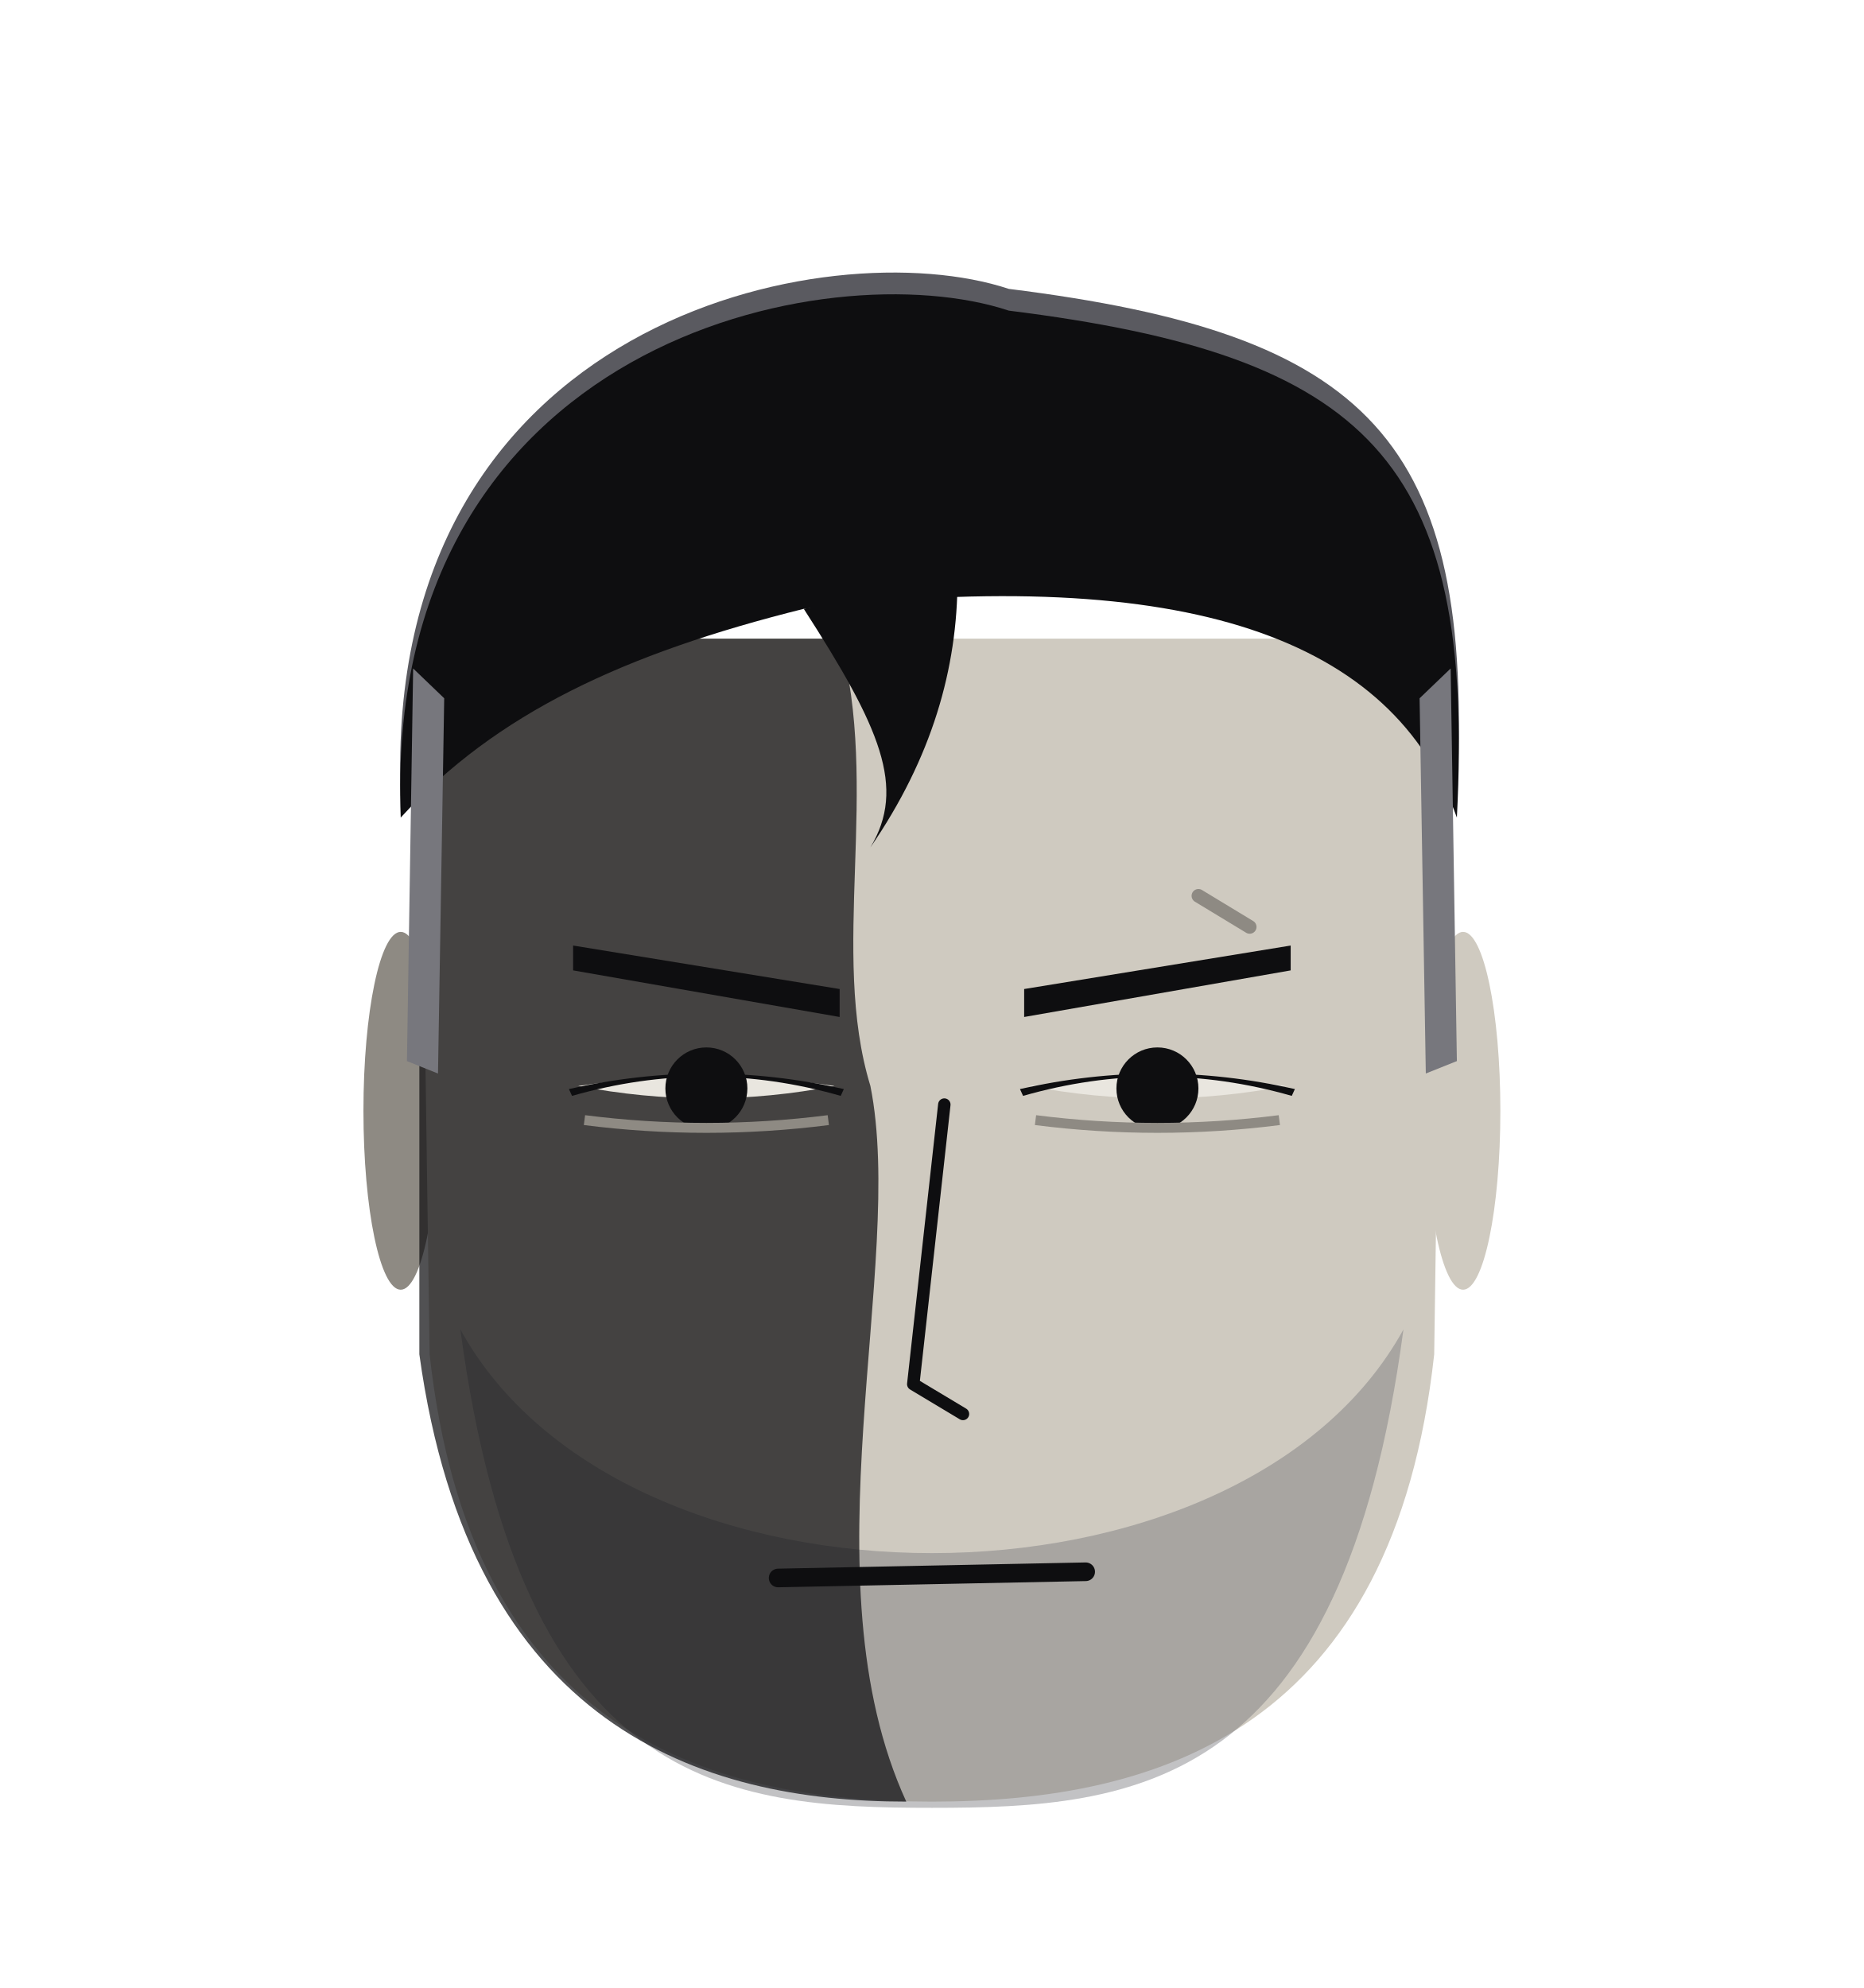
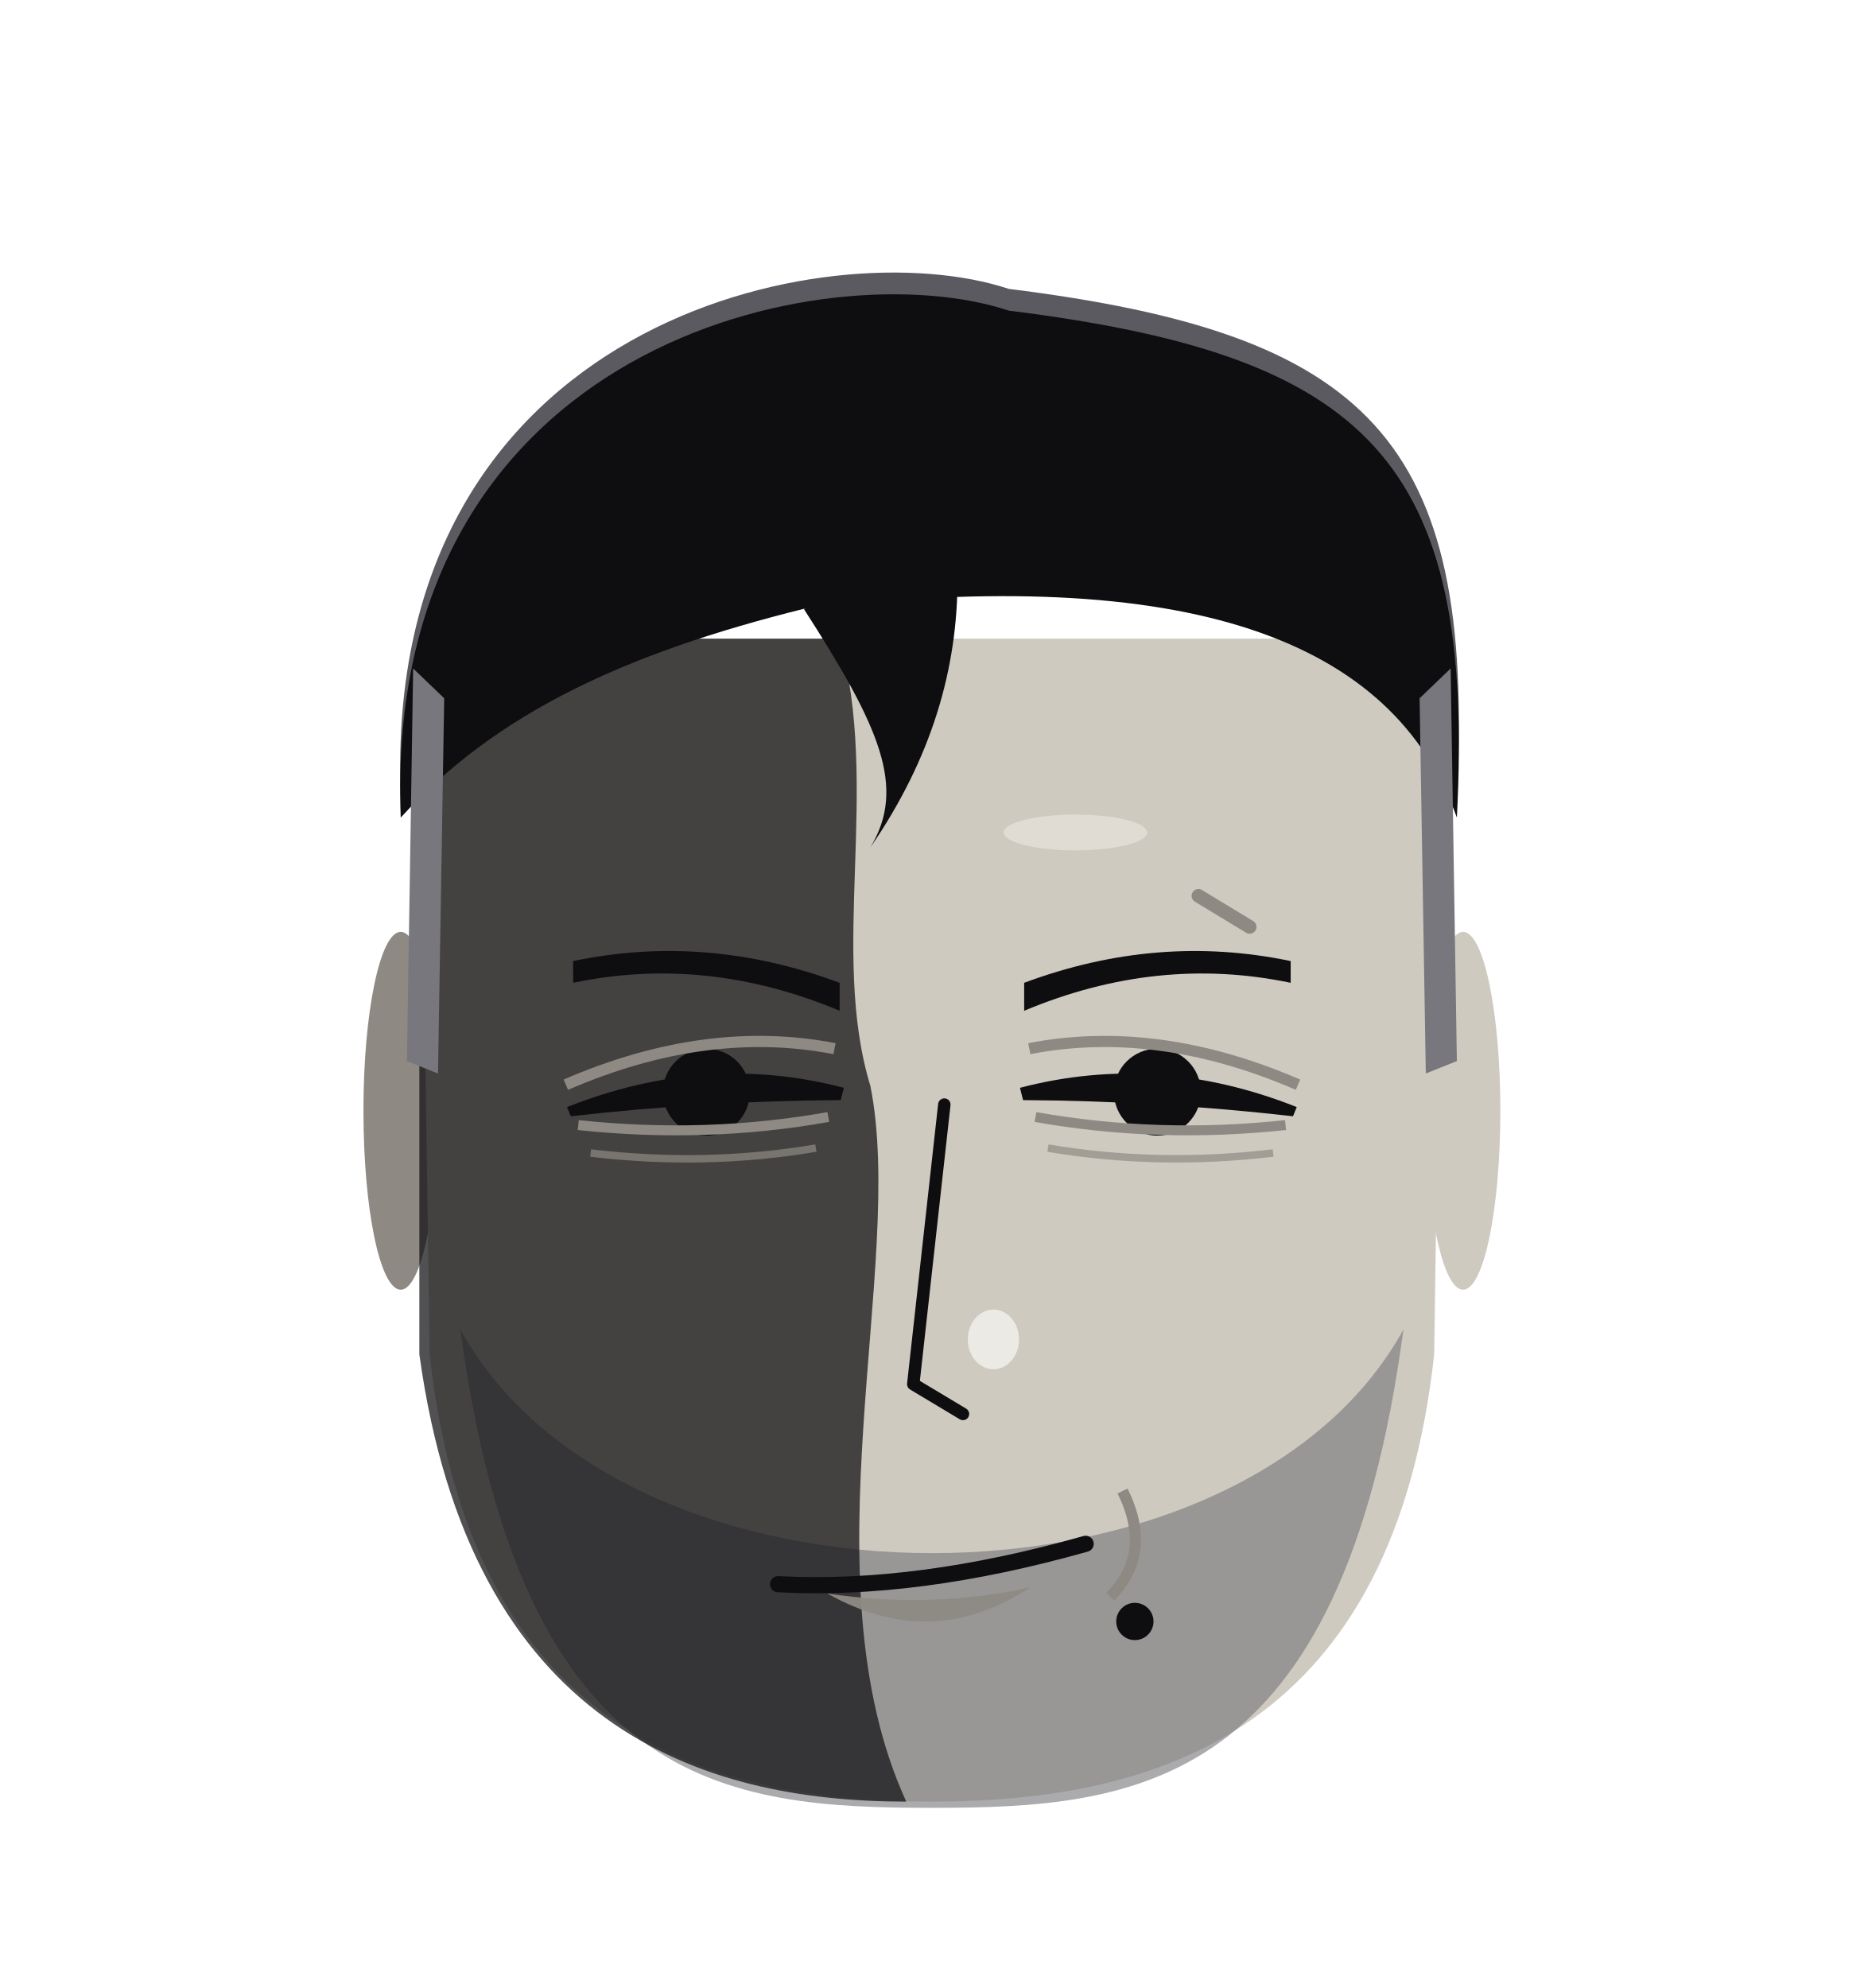
<svg xmlns="http://www.w3.org/2000/svg" viewBox="0 0 300 320" width="300" height="320">
  <g id="head">
    <g id="ears">
      <ellipse cx="64.5" cy="178.8" rx="6" ry="28.8" fill="#8E8A83" />
      <ellipse cx="235.5" cy="178.8" rx="6" ry="28.8" fill="#CFCAC0" />
    </g>
    <g id="face">
      <path d="M67.5,102.8 L69.15,218.0 C75.75,278.0 112.875,290 150,290 C187.125,290 224.25,278.0 230.85,218.0 L232.5,102.8 Z" fill="#CFCAC0" />
-       <path d="M74.1,214.0 C84.0,288 117.0,291 150,291 C183.0,291 216.0,288 225.9,214.0 C199.5,262.0 100.5,262.0 74.1,214.0 Z" fill="#77777D" opacity="0.45" />
+       <path d="M74.1,214.0 C84.0,288 117.0,291 150,291 C183.0,291 216.0,288 225.9,214.0 C199.5,262.0 100.5,262.0 74.1,214.0 Z" fill="#77777D" opacity="0.62" />
      <path d="M135.15,102.8 L67.5,102.8 L67.5,218.0 C75.75,278.0 112.875,290 145.875,290 C129.375,254.0 145.875,203.6 140.1,174.8 C133.5,153.2 141.75,126.8 135.15,102.8 Z" fill="#0E0E10" id="face-shadow" opacity="0.72" />
    </g>
    <g id="nose">
      <path d="M152,177.8 L147,222.8 L155,227.6" stroke="#0E0E10" stroke-width="2" fill="none" stroke-linejoin="round" stroke-linecap="round" />
    </g>
+     <g id="sheen">
+       <ellipse cx="159.9" cy="215.6" rx="4.125" ry="4.8" fill="#F4F2EE" opacity=".8" />
+       <ellipse cx="173.1" cy="134.0" rx="11.55" ry="2.88" fill="#F4F2EE" opacity=".45" />
+     </g>
    <g id="brows">
-       <path d="M135.15,159.2 L92.25,152.2 L92.25,156.2 L135.15,163.7 Z" fill="#0E0E10" />
-       <path d="M164.85,159.2 L207.75,152.2 L207.75,156.2 L164.85,163.7 Z" fill="#0E0E10" />
+       <path d="M135.15,158.2 Q113.7,150.2 92.25,154.7 L92.25,158.2 Q113.7,153.7 135.15,162.7 Z" fill="#0E0E10" />
+       <path d="M164.85,158.2 Q186.3,150.2 207.75,154.7 L207.75,158.2 Q186.3,153.7 164.85,162.7 Z" fill="#0E0E10" />
    </g>
    <g id="eyes">
-       <path d="M93.075,174.8 Q113.7,171.8 134.325,174.8 Q113.7,178.8 93.075,174.8 Z" fill="#E9E6DF" />
-       <circle cx="113.7" cy="175.2" r="6.6" fill="#0E0E10" />
-       <path d="M91.575,175.3 Q113.7,170.3 135.825,175.3 L135.325,176.4 Q113.7,170.2 92.075,176.4 Z" fill="#0E0E10" />
-       <path d="M94.075,180.3 Q113.7,182.8 133.325,180.3" stroke="#8E8A83" stroke-width="1.6" fill="none" />
-       <path d="M165.675,174.8 Q186.3,171.8 206.925,174.8 Q186.3,178.8 165.675,174.8 Z" fill="#E9E6DF" />
-       <circle cx="186.3" cy="175.2" r="6.6" fill="#0E0E10" />
-       <path d="M164.175,175.3 Q186.3,170.3 208.425,175.3 L207.925,176.4 Q186.3,170.2 164.675,176.4 Z" fill="#0E0E10" />
-       <path d="M166.675,180.3 Q186.3,182.8 205.925,180.3" stroke="#8E8A83" stroke-width="1.6" fill="none" />
+       <path d="M134.325,174.8 Q113.7,171.8 93.075,177.6 Q113.7,179.3 134.325,174.8 Z" fill="#E9E6DF" />
+       <circle cx="113.7" cy="175.8" r="7.0" fill="#0E0E10" />
+       <path d="M135.825,175.1 Q113.7,169.3 91.275,178.2 L91.875,179.68 Q113.7,177.2 135.325,177.08 Z" fill="#0E0E10" />
+       <path d="M134.325,168.8 Q113.7,164.8 91.075,174.6" stroke="#8E8A83" stroke-width="1.8" fill="none" />
+       <path d="M133.325,179.8 Q113.7,183.3 93.075,181.1" stroke="#8E8A83" stroke-width="1.6" fill="none" />
+       <path d="M131.325,184.8 Q113.7,187.8 95.075,185.6" stroke="#8E8A83" stroke-width="1.2" fill="none" opacity=".7" />
+       <path d="M165.675,174.8 Q186.3,171.8 206.925,177.6 Q186.3,179.3 165.675,174.8 Z" fill="#E9E6DF" />
+       <circle cx="186.3" cy="175.8" r="7.0" fill="#0E0E10" />
+       <path d="M164.175,175.1 Q186.3,169.3 208.725,178.2 L208.125,179.68 Q186.3,177.2 164.675,177.08 Z" fill="#0E0E10" />
+       <path d="M165.675,168.8 Q186.3,164.8 208.925,174.6" stroke="#8E8A83" stroke-width="1.8" fill="none" />
+       <path d="M166.675,179.8 Q186.3,183.3 206.925,181.1" stroke="#8E8A83" stroke-width="1.6" fill="none" />
+       <path d="M168.675,184.8 Q186.3,187.8 204.925,185.6" stroke="#8E8A83" stroke-width="1.2" fill="none" opacity=".7" />
    </g>
    <g id="mouth">
-       <path d="M125.25,254.0 L174.75,253.0" stroke="#0E0E10" stroke-width="3" stroke-linecap="round" />
+       <path d="M133.17,256.5 Q150,266.0 165.84,255.5 Q150,259.0 133.17,256.5 Z" fill="#8E8A83" opacity=".95" />
+       <path d="M180.69,240.0 Q185.64,250.0 178.71,257.0" stroke="#8E8A83" stroke-width="1.8" fill="none" />
+       <path d="M125.25,255.0 Q147.525,256.2 174.75,248.5" stroke="#0E0E10" stroke-width="2.6" fill="none" stroke-linecap="round" />
+       <circle id="mole" cx="182.67" cy="261.0" r="3" fill="#0E0E10" />
    </g>
    <path id="scar" d="M192.9,144.2 L201.15,149.2" stroke="#8E8A83" stroke-width="2.2" stroke-linecap="round" />
    <g id="hair">
      <path d="M64.5,131.6 C61.5,54.8 133.5,40.4 162.375,50 C220.125,57.2 237.5,74.0 234.5,131.6 C224.25,102.8 191.25,90.8 129.375,98.0 C100.5,105.2 79.875,114.8 64.5,131.6 Z" fill="#5A5A60" transform="translate(0 -3.5)" />
      <path d="M64.5,131.6 C61.5,54.8 133.5,40.4 162.375,50 C220.125,57.2 237.5,74.0 234.5,131.6 C224.25,102.8 191.25,90.8 129.375,98.0 C100.5,105.2 79.875,114.8 64.5,131.6 Z" fill="#0E0E10" />
      <path d="M129.375,98.0 C141.75,117.2 145.875,126.8 140.1,136.4 C150,122.0 154.125,107.6 154.125,93.2 Z" fill="#0E0E10" />
      <path d="M66.5,107.6 L71.5,112.4 L70.5,172.8 L65.5,170.8 Z" fill="#77777D" />
      <path d="M233.5,107.6 L228.5,112.4 L229.5,172.8 L234.5,170.8 Z" fill="#77777D" />
    </g>
  </g>
</svg>
